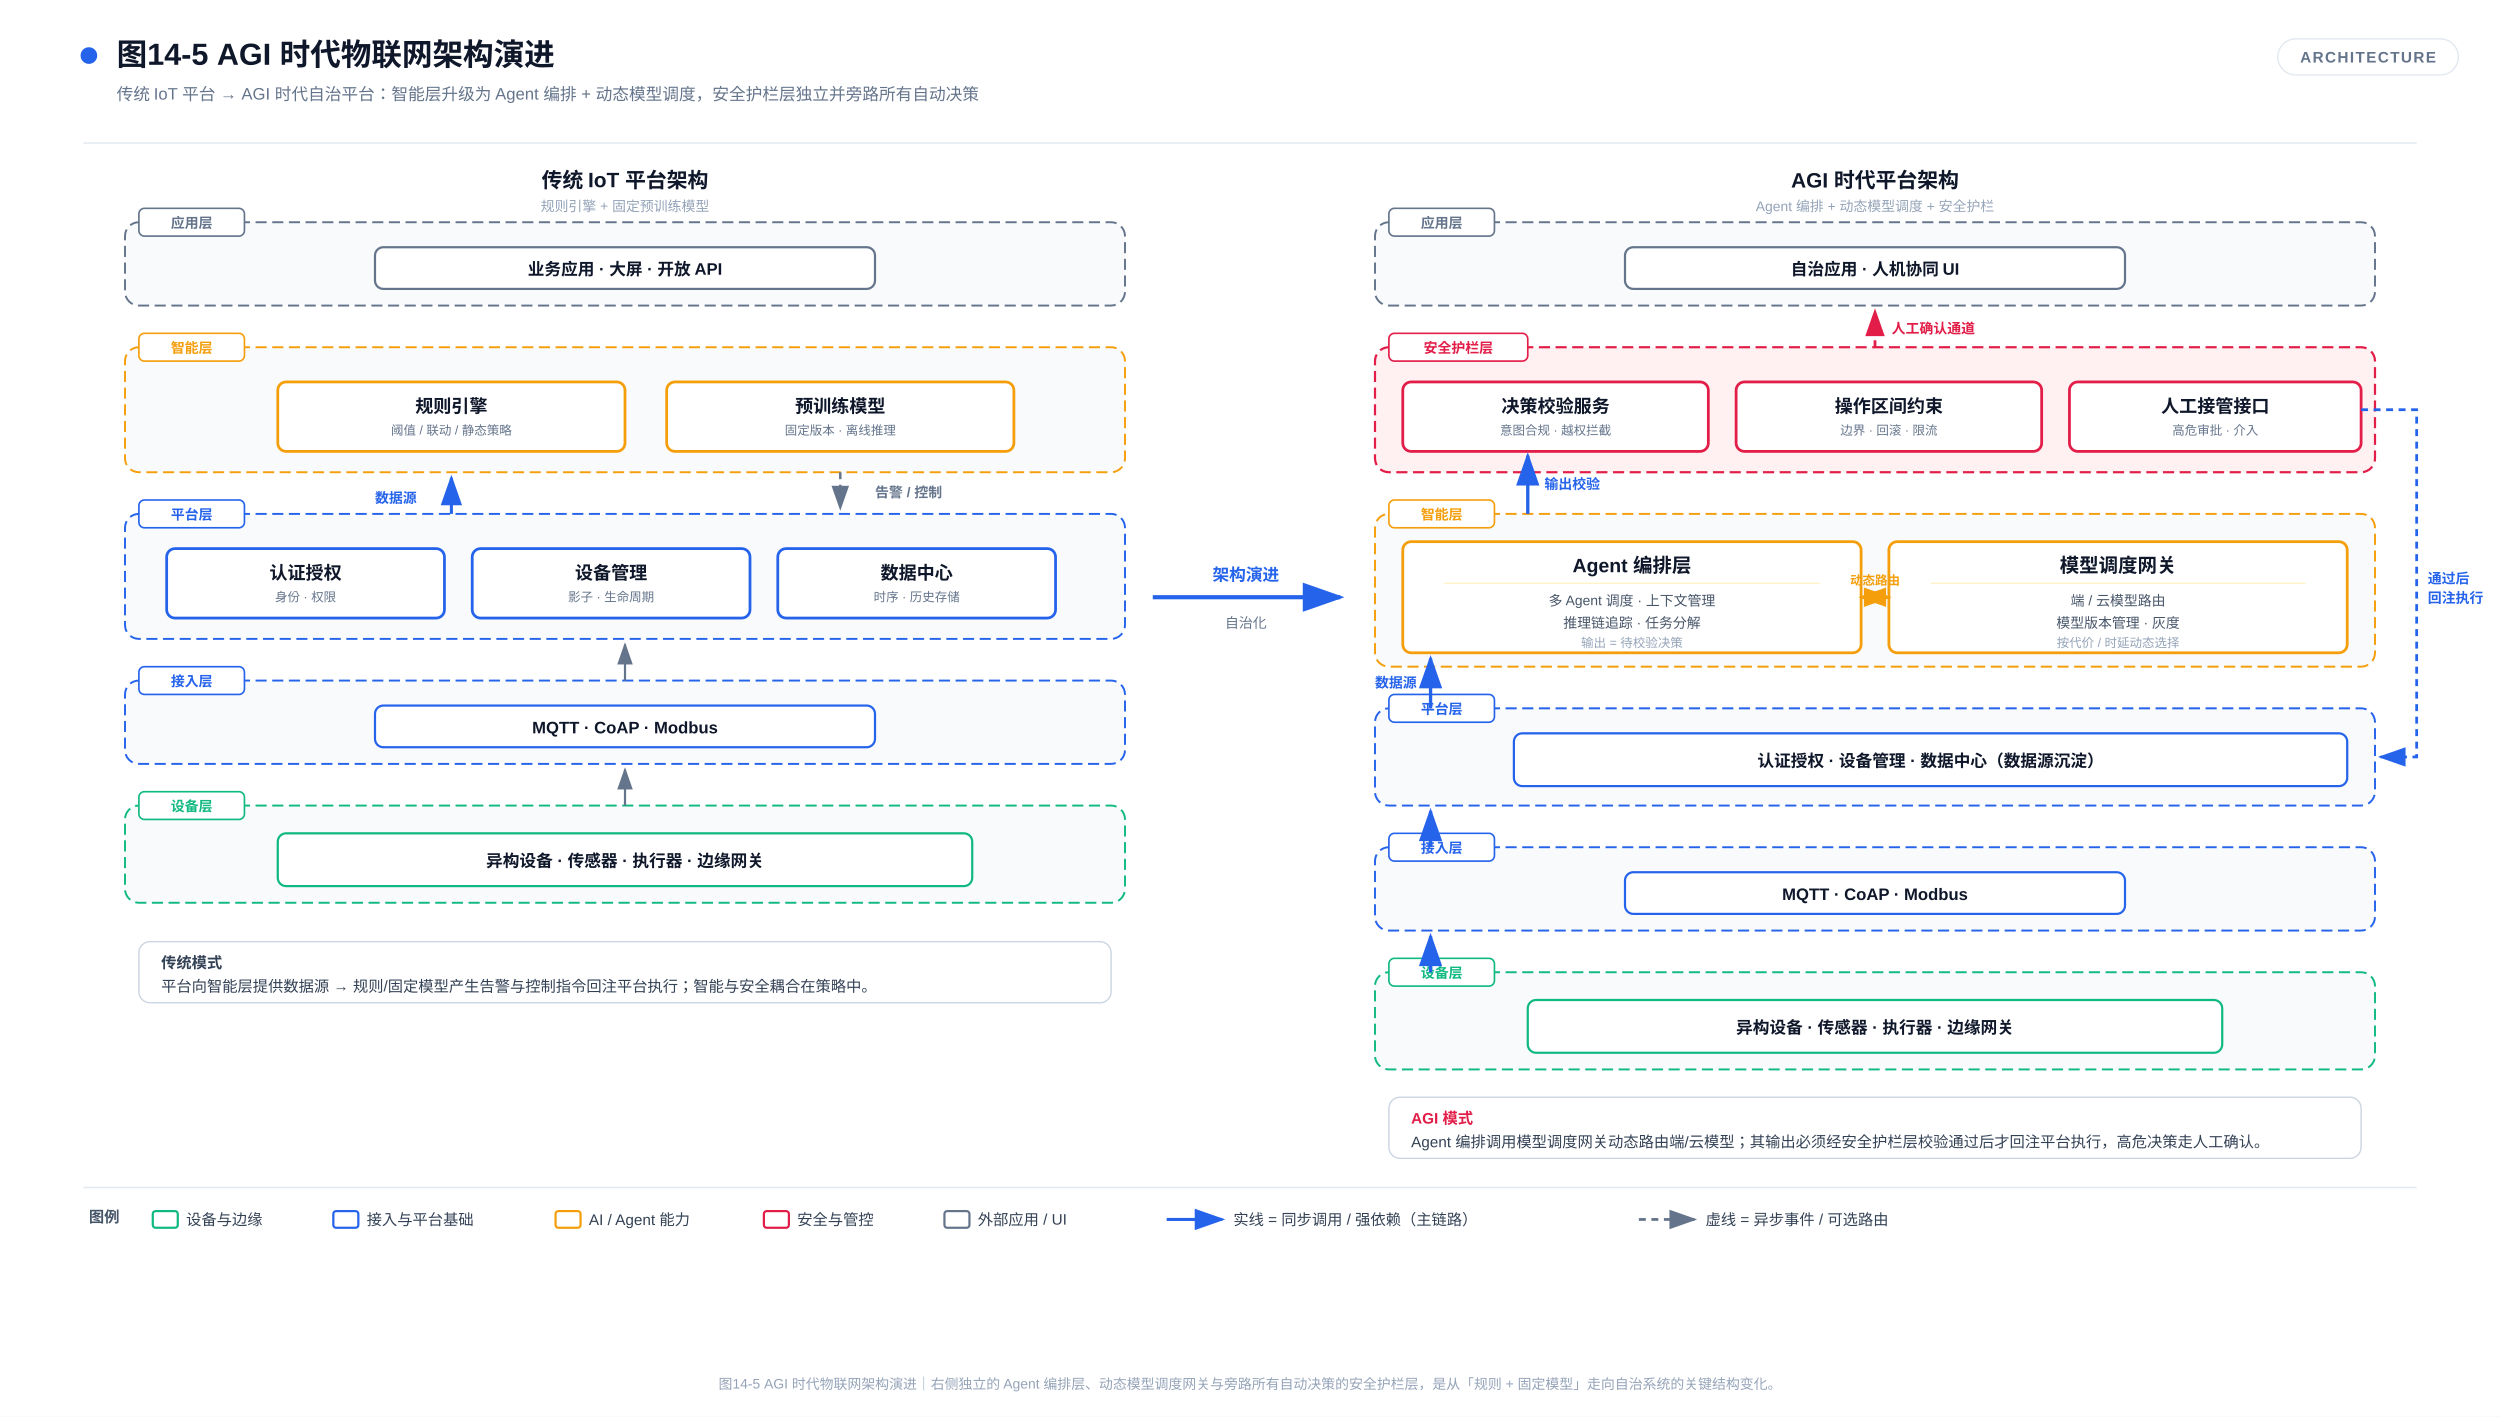
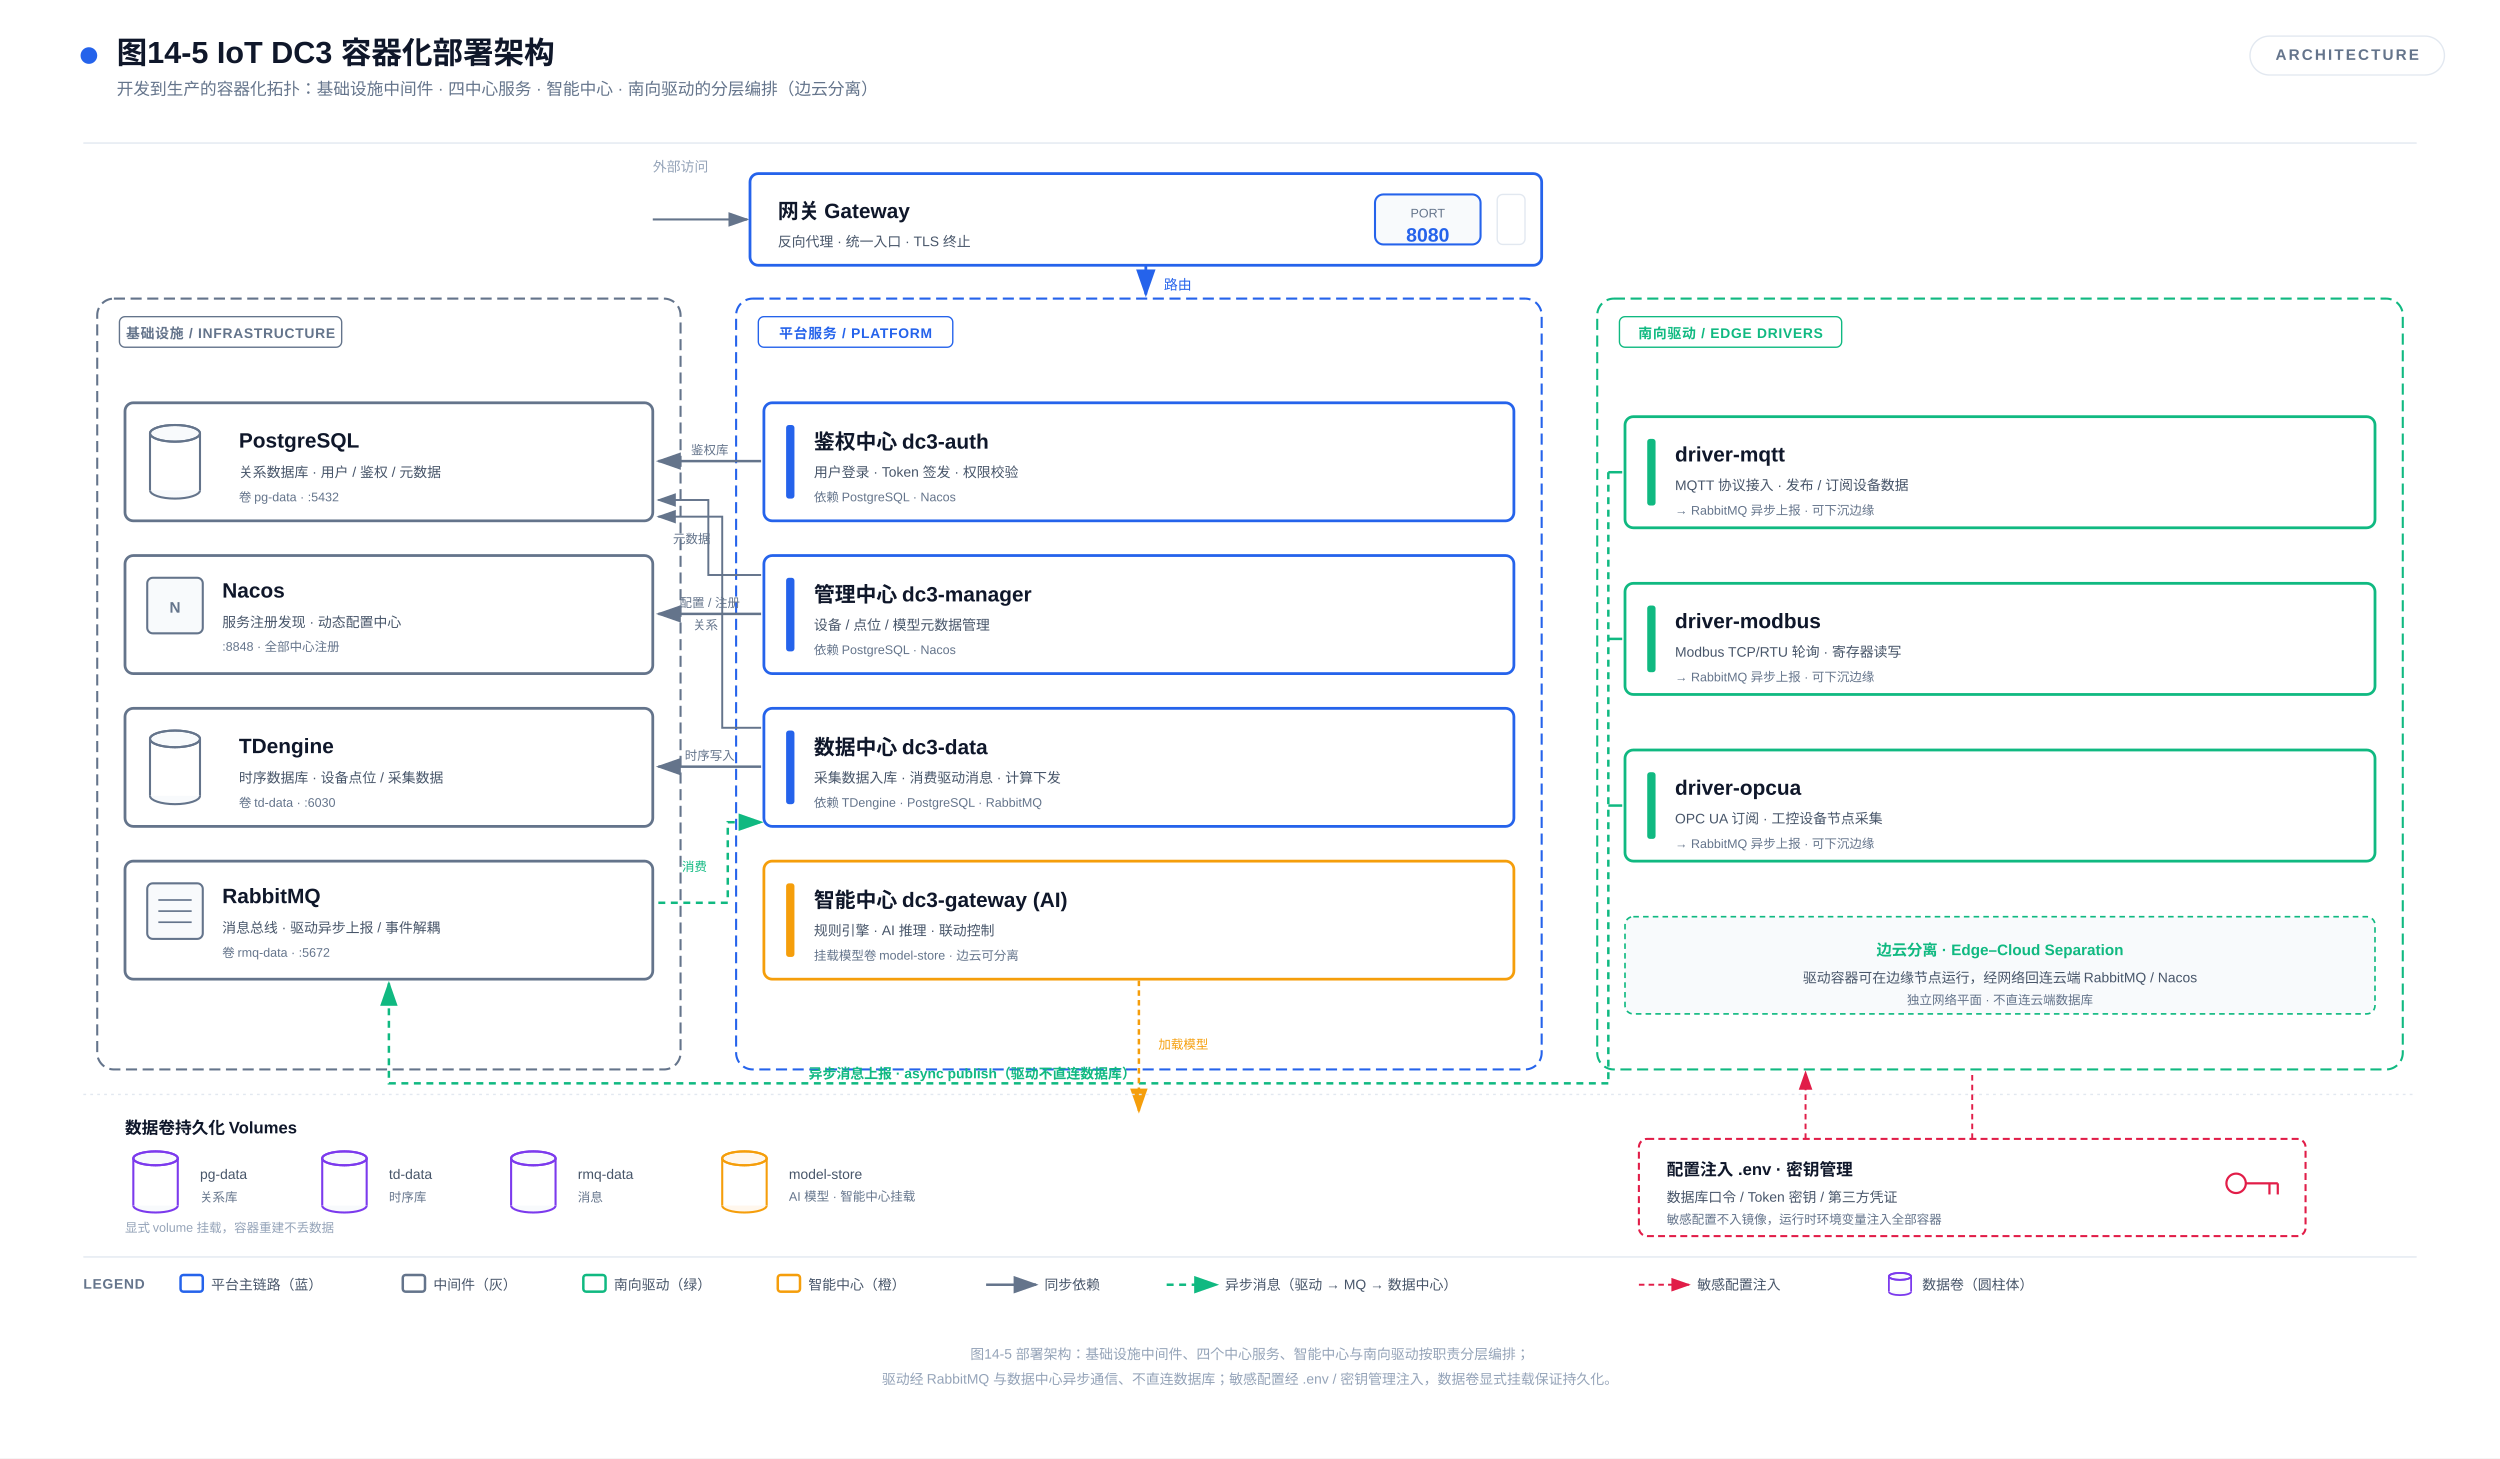
- <svg xmlns="http://www.w3.org/2000/svg" data-style="architecture-diagram-wireframe-white" font-family="'JetBrains Mono','PingFang SC','Microsoft YaHei',Arial,sans-serif" width="1800" height="1020" viewBox="0 0 1800 1020">
-   <rect x="0" y="0" width="1800" height="1020" fill="#FFFFFF" />
+ <svg xmlns="http://www.w3.org/2000/svg" viewBox="0 0 1800 1050" width="1800" height="1050" font-family="'JetBrains Mono','PingFang SC','Microsoft YaHei',Arial,sans-serif" data-style="architecture-diagram-wireframe-white">
  <defs>
    <marker id="ah-blue" markerWidth="10" markerHeight="7" refX="9" refY="3.5" orient="auto">
      <polygon points="0 0,10 3.5,0 7" fill="#2563EB" />
    </marker>
    <marker id="ah-gray" markerWidth="10" markerHeight="7" refX="9" refY="3.5" orient="auto">
      <polygon points="0 0,10 3.5,0 7" fill="#64748B" />
    </marker>
    <marker id="ah-green" markerWidth="10" markerHeight="7" refX="9" refY="3.5" orient="auto">
      <polygon points="0 0,10 3.5,0 7" fill="#10B981" />
    </marker>
    <marker id="ah-orange" markerWidth="10" markerHeight="7" refX="9" refY="3.5" orient="auto">
      <polygon points="0 0,10 3.5,0 7" fill="#F59E0B" />
    </marker>
+     <marker id="ah-purple" markerWidth="10" markerHeight="7" refX="9" refY="3.5" orient="auto">
+       <polygon points="0 0,10 3.5,0 7" fill="#7C3AED" />
+     </marker>
    <marker id="ah-red" markerWidth="10" markerHeight="7" refX="9" refY="3.5" orient="auto">
      <polygon points="0 0,10 3.5,0 7" fill="#E11D48" />
    </marker>
-     <marker id="ah-orange-start" markerWidth="10" markerHeight="7" refX="1" refY="3.5" orient="auto">
-       <polygon points="10 0,0 3.5,10 7" fill="#F59E0B" />
-     </marker>
  </defs>
+   <rect x="0" y="0" width="1800" height="1050" fill="#FFFFFF" />
  <circle cx="64" cy="40" r="6" fill="#2563EB" />
-   <text x="84" y="47" font-size="22" font-weight="700" fill="#0F172A">图14-5 AGI 时代物联网架构演进</text>
-   <text x="84" y="72" font-size="12" fill="#64748B">传统 IoT 平台 → AGI 时代自治平台：智能层升级为 Agent 编排 + 动态模型调度，安全护栏层独立并旁路所有自动决策</text>
-   <rect x="1640" y="28" width="130" height="26" rx="13" fill="#FFFFFF" stroke="#E2E8F0" />
-   <text x="1705" y="45" font-size="11" font-weight="600" fill="#64748B" text-anchor="middle" letter-spacing="1">ARCHITECTURE</text>
-   <line x1="60" y1="103" x2="1740" y2="103" stroke="#E2E8F0" />
-   <text x="450" y="135" font-size="15" font-weight="700" fill="#0F172A" text-anchor="middle">传统 IoT 平台架构</text>
-   <text x="450" y="152" font-size="10" fill="#94A3B8" text-anchor="middle">规则引擎 + 固定预训练模型</text>
-   <text x="1350" y="135" font-size="15" font-weight="700" fill="#0F172A" text-anchor="middle">AGI 时代平台架构</text>
-   <text x="1350" y="152" font-size="10" fill="#94A3B8" text-anchor="middle">Agent 编排 + 动态模型调度 + 安全护栏</text>
-   <line x1="830" y1="430" x2="965" y2="430" stroke="#2563EB" stroke-width="3" marker-end="url(#ah-blue)" />
-   <text x="897" y="418" font-size="12" font-weight="700" fill="#2563EB" text-anchor="middle">架构演进</text>
-   <text x="897" y="452" font-size="10" fill="#64748B" text-anchor="middle">自治化</text>
-   <rect x="90" y="160" width="720" height="60" rx="10" fill="#F8FAFC" stroke="#64748B" stroke-width="1.4" stroke-dasharray="8 4" />
-   <rect x="100" y="150" width="76" height="20" rx="4" fill="#FFFFFF" stroke="#64748B" stroke-width="1.2" />
-   <text x="138" y="164" font-size="10" font-weight="700" fill="#64748B" text-anchor="middle">应用层</text>
-   <rect x="270" y="178" width="360" height="30" rx="6" fill="#FFFFFF" stroke="#64748B" stroke-width="1.6" />
-   <text x="450" y="198" font-size="12" font-weight="600" fill="#0F172A" text-anchor="middle">业务应用 · 大屏 · 开放 API</text>
-   <rect x="90" y="250" width="720" height="90" rx="10" fill="#F8FAFC" stroke="#F59E0B" stroke-width="1.4" stroke-dasharray="8 4" />
-   <rect x="100" y="240" width="76" height="20" rx="4" fill="#FFFFFF" stroke="#F59E0B" stroke-width="1.2" />
-   <text x="138" y="254" font-size="10" font-weight="700" fill="#F59E0B" text-anchor="middle">智能层</text>
-   <rect x="200" y="275" width="250" height="50" rx="6" fill="#FFFFFF" stroke="#F59E0B" stroke-width="2" />
-   <text x="325" y="297" font-size="13" font-weight="700" fill="#0F172A" text-anchor="middle">规则引擎</text>
-   <text x="325" y="313" font-size="9" fill="#64748B" text-anchor="middle">阈值 / 联动 / 静态策略</text>
-   <rect x="480" y="275" width="250" height="50" rx="6" fill="#FFFFFF" stroke="#F59E0B" stroke-width="2" />
-   <text x="605" y="297" font-size="13" font-weight="700" fill="#0F172A" text-anchor="middle">预训练模型</text>
-   <text x="605" y="313" font-size="9" fill="#64748B" text-anchor="middle">固定版本 · 离线推理</text>
-   <rect x="90" y="370" width="720" height="90" rx="10" fill="#F8FAFC" stroke="#2563EB" stroke-width="1.4" stroke-dasharray="8 4" />
-   <rect x="100" y="360" width="76" height="20" rx="4" fill="#FFFFFF" stroke="#2563EB" stroke-width="1.2" />
-   <text x="138" y="374" font-size="10" font-weight="700" fill="#2563EB" text-anchor="middle">平台层</text>
-   <rect x="120" y="395" width="200" height="50" rx="6" fill="#FFFFFF" stroke="#2563EB" stroke-width="2" />
-   <text x="220" y="417" font-size="13" font-weight="700" fill="#0F172A" text-anchor="middle">认证授权</text>
-   <text x="220" y="433" font-size="9" fill="#64748B" text-anchor="middle">身份 · 权限</text>
-   <rect x="340" y="395" width="200" height="50" rx="6" fill="#FFFFFF" stroke="#2563EB" stroke-width="2" />
-   <text x="440" y="417" font-size="13" font-weight="700" fill="#0F172A" text-anchor="middle">设备管理</text>
-   <text x="440" y="433" font-size="9" fill="#64748B" text-anchor="middle">影子 · 生命周期</text>
-   <rect x="560" y="395" width="200" height="50" rx="6" fill="#FFFFFF" stroke="#2563EB" stroke-width="2" />
-   <text x="660" y="417" font-size="13" font-weight="700" fill="#0F172A" text-anchor="middle">数据中心</text>
-   <text x="660" y="433" font-size="9" fill="#64748B" text-anchor="middle">时序 · 历史存储</text>
-   <rect x="90" y="490" width="720" height="60" rx="10" fill="#F8FAFC" stroke="#2563EB" stroke-width="1.4" stroke-dasharray="8 4" />
-   <rect x="100" y="480" width="76" height="20" rx="4" fill="#FFFFFF" stroke="#2563EB" stroke-width="1.2" />
-   <text x="138" y="494" font-size="10" font-weight="700" fill="#2563EB" text-anchor="middle">接入层</text>
-   <rect x="270" y="508" width="360" height="30" rx="6" fill="#FFFFFF" stroke="#2563EB" stroke-width="1.6" />
-   <text x="450" y="528" font-size="12" font-weight="600" fill="#0F172A" text-anchor="middle">MQTT · CoAP · Modbus</text>
-   <rect x="90" y="580" width="720" height="70" rx="10" fill="#F8FAFC" stroke="#10B981" stroke-width="1.4" stroke-dasharray="8 4" />
-   <rect x="100" y="570" width="76" height="20" rx="4" fill="#FFFFFF" stroke="#10B981" stroke-width="1.2" />
-   <text x="138" y="584" font-size="10" font-weight="700" fill="#10B981" text-anchor="middle">设备层</text>
-   <rect x="200" y="600" width="500" height="38" rx="6" fill="#FFFFFF" stroke="#10B981" stroke-width="1.6" />
-   <text x="450" y="624" font-size="12" font-weight="600" fill="#0F172A" text-anchor="middle">异构设备 · 传感器 · 执行器 · 边缘网关</text>
-   <line x1="450" y1="580" x2="450" y2="554" stroke="#64748B" stroke-width="1.6" marker-end="url(#ah-gray)" />
-   <line x1="450" y1="490" x2="450" y2="464" stroke="#64748B" stroke-width="1.6" marker-end="url(#ah-gray)" />
-   <line x1="325" y1="370" x2="325" y2="344" stroke="#2563EB" stroke-width="2.2" marker-end="url(#ah-blue)" />
-   <text x="300" y="362" font-size="10" fill="#2563EB" text-anchor="end" font-weight="600">数据源</text>
-   <line x1="605" y1="340" x2="605" y2="366" stroke="#64748B" stroke-width="1.8" stroke-dasharray="5 4" marker-end="url(#ah-gray)" />
-   <text x="630" y="358" font-size="10" fill="#64748B" font-weight="600">告警 / 控制</text>
-   <rect x="100" y="678" width="700" height="44" rx="8" fill="#FFFFFF" stroke="#CBD5E1" />
-   <text x="116" y="697" font-size="11" font-weight="700" fill="#334155">传统模式</text>
-   <text x="116" y="714" font-size="11" fill="#334155">平台向智能层提供数据源 → 规则/固定模型产生告警与控制指令回注平台执行；智能与安全耦合在策略中。</text>
-   <rect x="990" y="160" width="720" height="60" rx="10" fill="#F8FAFC" stroke="#64748B" stroke-width="1.4" stroke-dasharray="8 4" />
-   <rect x="1000" y="150" width="76" height="20" rx="4" fill="#FFFFFF" stroke="#64748B" stroke-width="1.2" />
-   <text x="1038" y="164" font-size="10" font-weight="700" fill="#64748B" text-anchor="middle">应用层</text>
-   <rect x="1170" y="178" width="360" height="30" rx="6" fill="#FFFFFF" stroke="#64748B" stroke-width="1.6" />
-   <text x="1350" y="198" font-size="12" font-weight="600" fill="#0F172A" text-anchor="middle">自治应用 · 人机协同 UI</text>
-   <rect x="990" y="250" width="720" height="90" rx="10" fill="#FFF1F2" stroke="#E11D48" stroke-width="1.6" stroke-dasharray="8 4" />
-   <rect x="1000" y="240" width="100" height="20" rx="4" fill="#FFFFFF" stroke="#E11D48" stroke-width="1.2" />
-   <text x="1050" y="254" font-size="10" font-weight="700" fill="#E11D48" text-anchor="middle">安全护栏层</text>
-   <rect x="1010" y="275" width="220" height="50" rx="6" fill="#FFFFFF" stroke="#E11D48" stroke-width="2" />
-   <text x="1120" y="297" font-size="13" font-weight="700" fill="#0F172A" text-anchor="middle">决策校验服务</text>
-   <text x="1120" y="313" font-size="9" fill="#64748B" text-anchor="middle">意图合规 · 越权拦截</text>
-   <rect x="1250" y="275" width="220" height="50" rx="6" fill="#FFFFFF" stroke="#E11D48" stroke-width="2" />
-   <text x="1360" y="297" font-size="13" font-weight="700" fill="#0F172A" text-anchor="middle">操作区间约束</text>
-   <text x="1360" y="313" font-size="9" fill="#64748B" text-anchor="middle">边界 · 回滚 · 限流</text>
-   <rect x="1490" y="275" width="210" height="50" rx="6" fill="#FFFFFF" stroke="#E11D48" stroke-width="2" />
-   <text x="1595" y="297" font-size="13" font-weight="700" fill="#0F172A" text-anchor="middle">人工接管接口</text>
-   <text x="1595" y="313" font-size="9" fill="#64748B" text-anchor="middle">高危审批 · 介入</text>
-   <rect x="990" y="370" width="720" height="110" rx="10" fill="#F8FAFC" stroke="#F59E0B" stroke-width="1.4" stroke-dasharray="8 4" />
-   <rect x="1000" y="360" width="76" height="20" rx="4" fill="#FFFFFF" stroke="#F59E0B" stroke-width="1.2" />
-   <text x="1038" y="374" font-size="10" font-weight="700" fill="#F59E0B" text-anchor="middle">智能层</text>
-   <rect x="1010" y="390" width="330" height="80" rx="6" fill="#FFFFFF" stroke="#F59E0B" stroke-width="2" />
-   <text x="1175" y="412" font-size="14" font-weight="700" fill="#0F172A" text-anchor="middle">Agent 编排层</text>
-   <line x1="1040" y1="420" x2="1310" y2="420" stroke="#FEF3C7" />
-   <text x="1175" y="436" font-size="10" fill="#475569" text-anchor="middle">多 Agent 调度 · 上下文管理</text>
-   <text x="1175" y="452" font-size="10" fill="#475569" text-anchor="middle">推理链追踪 · 任务分解</text>
-   <text x="1175" y="466" font-size="9" fill="#94A3B8" text-anchor="middle">输出 = 待校验决策</text>
-   <rect x="1360" y="390" width="330" height="80" rx="6" fill="#FFFFFF" stroke="#F59E0B" stroke-width="2" />
-   <text x="1525" y="412" font-size="14" font-weight="700" fill="#0F172A" text-anchor="middle">模型调度网关</text>
-   <line x1="1390" y1="420" x2="1660" y2="420" stroke="#FEF3C7" />
-   <text x="1525" y="436" font-size="10" fill="#475569" text-anchor="middle">端 / 云模型路由</text>
-   <text x="1525" y="452" font-size="10" fill="#475569" text-anchor="middle">模型版本管理 · 灰度</text>
-   <text x="1525" y="466" font-size="9" fill="#94A3B8" text-anchor="middle">按代价 / 时延动态选择</text>
-   <line x1="1340" y1="430" x2="1360" y2="430" stroke="#F59E0B" stroke-width="2" stroke-dasharray="5 4" marker-end="url(#ah-orange)" marker-start="url(#ah-orange-start)" />
-   <text x="1350" y="421" font-size="9" font-weight="700" fill="#F59E0B" text-anchor="middle">动态路由</text>
-   <rect x="990" y="510" width="720" height="70" rx="10" fill="#F8FAFC" stroke="#2563EB" stroke-width="1.4" stroke-dasharray="8 4" />
-   <rect x="1000" y="500" width="76" height="20" rx="4" fill="#FFFFFF" stroke="#2563EB" stroke-width="1.2" />
-   <text x="1038" y="514" font-size="10" font-weight="700" fill="#2563EB" text-anchor="middle">平台层</text>
-   <rect x="1090" y="528" width="600" height="38" rx="6" fill="#FFFFFF" stroke="#2563EB" stroke-width="1.6" />
-   <text x="1390" y="552" font-size="12" font-weight="600" fill="#0F172A" text-anchor="middle">认证授权 · 设备管理 · 数据中心（数据源沉淀）</text>
-   <rect x="990" y="610" width="720" height="60" rx="10" fill="#F8FAFC" stroke="#2563EB" stroke-width="1.4" stroke-dasharray="8 4" />
-   <rect x="1000" y="600" width="76" height="20" rx="4" fill="#FFFFFF" stroke="#2563EB" stroke-width="1.2" />
-   <text x="1038" y="614" font-size="10" font-weight="700" fill="#2563EB" text-anchor="middle">接入层</text>
-   <rect x="1170" y="628" width="360" height="30" rx="6" fill="#FFFFFF" stroke="#2563EB" stroke-width="1.6" />
-   <text x="1350" y="648" font-size="12" font-weight="600" fill="#0F172A" text-anchor="middle">MQTT · CoAP · Modbus</text>
-   <rect x="990" y="700" width="720" height="70" rx="10" fill="#F8FAFC" stroke="#10B981" stroke-width="1.4" stroke-dasharray="8 4" />
-   <rect x="1000" y="690" width="76" height="20" rx="4" fill="#FFFFFF" stroke="#10B981" stroke-width="1.2" />
-   <text x="1038" y="704" font-size="10" font-weight="700" fill="#10B981" text-anchor="middle">设备层</text>
-   <rect x="1100" y="720" width="500" height="38" rx="6" fill="#FFFFFF" stroke="#10B981" stroke-width="1.6" />
-   <text x="1350" y="744" font-size="12" font-weight="600" fill="#0F172A" text-anchor="middle">异构设备 · 传感器 · 执行器 · 边缘网关</text>
-   <line x1="1030" y1="700" x2="1030" y2="674" stroke="#2563EB" stroke-width="2.4" marker-end="url(#ah-blue)" />
-   <line x1="1030" y1="610" x2="1030" y2="584" stroke="#2563EB" stroke-width="2.4" marker-end="url(#ah-blue)" />
-   <line x1="1030" y1="510" x2="1030" y2="474" stroke="#2563EB" stroke-width="2.4" marker-end="url(#ah-blue)" />
-   <text x="1020" y="495" font-size="10" fill="#2563EB" font-weight="700" text-anchor="end">数据源</text>
-   <line x1="1100" y1="370" x2="1100" y2="328" stroke="#2563EB" stroke-width="2.4" marker-end="url(#ah-blue)" />
-   <text x="1112" y="352" font-size="10" fill="#2563EB" font-weight="700">输出校验</text>
-   <path d="M 1700 295 L 1740 295 L 1740 545 L 1714 545" fill="none" stroke="#2563EB" stroke-width="2" stroke-dasharray="5 4" marker-end="url(#ah-blue)" />
-   <text x="1748" y="420" font-size="10" fill="#2563EB" font-weight="700">通过后</text>
-   <text x="1748" y="434" font-size="10" fill="#2563EB" font-weight="700">回注执行</text>
-   <line x1="1350" y1="250" x2="1350" y2="224" stroke="#E11D48" stroke-width="2" stroke-dasharray="5 4" marker-end="url(#ah-red)" />
-   <text x="1362" y="240" font-size="10" fill="#E11D48" font-weight="700">人工确认通道</text>
-   <rect x="1000" y="790" width="700" height="44" rx="8" fill="#FFFFFF" stroke="#CBD5E1" />
-   <text x="1016" y="809" font-size="11" font-weight="700" fill="#E11D48">AGI 模式</text>
-   <text x="1016" y="826" font-size="11" fill="#334155">Agent 编排调用模型调度网关动态路由端/云模型；其输出必须经安全护栏层校验通过后才回注平台执行，高危决策走人工确认。</text>
-   <line x1="60" y1="855" x2="1740" y2="855" stroke="#E2E8F0" />
-   <text x="64" y="880" font-size="11" font-weight="700" fill="#475569">图例</text>
-   <rect x="110" y="872" width="18" height="12" rx="2" fill="#FFFFFF" stroke="#10B981" stroke-width="1.6" />
-   <text x="134" y="882" font-size="11" fill="#334155">设备与边缘</text>
-   <rect x="240" y="872" width="18" height="12" rx="2" fill="#FFFFFF" stroke="#2563EB" stroke-width="1.6" />
-   <text x="264" y="882" font-size="11" fill="#334155">接入与平台基础</text>
-   <rect x="400" y="872" width="18" height="12" rx="2" fill="#FFFFFF" stroke="#F59E0B" stroke-width="1.6" />
-   <text x="424" y="882" font-size="11" fill="#334155">AI / Agent 能力</text>
-   <rect x="550" y="872" width="18" height="12" rx="2" fill="#FFFFFF" stroke="#E11D48" stroke-width="1.6" />
-   <text x="574" y="882" font-size="11" fill="#334155">安全与管控</text>
-   <rect x="680" y="872" width="18" height="12" rx="2" fill="#FFFFFF" stroke="#64748B" stroke-width="1.6" />
-   <text x="704" y="882" font-size="11" fill="#334155">外部应用 / UI</text>
-   <line x1="840" y1="878" x2="880" y2="878" stroke="#2563EB" stroke-width="2.2" marker-end="url(#ah-blue)" />
-   <text x="888" y="882" font-size="11" fill="#334155">实线 = 同步调用 / 强依赖（主链路）</text>
-   <line x1="1180" y1="878" x2="1220" y2="878" stroke="#64748B" stroke-width="2" stroke-dasharray="5 4" marker-end="url(#ah-gray)" />
-   <text x="1228" y="882" font-size="11" fill="#334155">虚线 = 异步事件 / 可选路由</text>
-   <text x="900" y="1000" font-size="10" fill="#94A3B8" text-anchor="middle">图14-5 AGI 时代物联网架构演进｜右侧独立的 Agent 编排层、动态模型调度网关与旁路所有自动决策的安全护栏层，是从「规则 + 固定模型」走向自治系统的关键结构变化。</text>
+   <text x="84" y="38" font-size="22" font-weight="700" fill="#0F172A" dominant-baseline="middle">图14-5  IoT DC3 容器化部署架构</text>
+   <text x="84" y="64" font-size="12" fill="#64748B" dominant-baseline="middle">开发到生产的容器化拓扑：基础设施中间件 · 四中心服务 · 智能中心 · 南向驱动的分层编排（边云分离）</text>
+   <rect x="1620" y="26" width="140" height="28" rx="14" fill="#FFFFFF" stroke="#E2E8F0" stroke-width="1" />
+   <text x="1690" y="40" font-size="11" font-weight="600" fill="#64748B" text-anchor="middle" dominant-baseline="middle" letter-spacing="1.5">ARCHITECTURE</text>
+   <line x1="60" y1="103" x2="1740" y2="103" stroke="#E2E8F0" stroke-width="1" />
+   <text x="470" y="120" font-size="10" fill="#94A3B8" dominant-baseline="middle">外部访问</text>
+   <line x1="470" y1="158" x2="538" y2="158" stroke="#64748B" stroke-width="1.5" marker-end="url(#ah-gray)" />
+   <rect x="540" y="125" width="570" height="66" rx="6" fill="#FFFFFF" stroke="#2563EB" stroke-width="2" />
+   <text x="560" y="152" font-size="15" font-weight="700" fill="#0F172A" dominant-baseline="middle">网关 Gateway</text>
+   <text x="560" y="174" font-size="10" fill="#475569" dominant-baseline="middle">反向代理 · 统一入口 · TLS 终止</text>
+   <rect x="990" y="140" width="76" height="36" rx="6" fill="#F8FAFC" stroke="#2563EB" stroke-width="1.5" />
+   <text x="1028" y="154" font-size="9" fill="#64748B" text-anchor="middle" dominant-baseline="middle">PORT</text>
+   <text x="1028" y="170" font-size="14" font-weight="700" fill="#2563EB" text-anchor="middle" dominant-baseline="middle">8080</text>
+   <rect x="1078" y="140" width="20" height="36" rx="4" fill="#FFFFFF" stroke="#E2E8F0" stroke-width="1" />
+   <line x1="825" y1="191" x2="825" y2="212" stroke="#2563EB" stroke-width="2" marker-end="url(#ah-blue)" />
+   <text x="838" y="205" font-size="10" fill="#2563EB" dominant-baseline="middle">路由</text>
+   <rect x="70" y="215" width="420" height="555" rx="12" fill="none" stroke="#64748B" stroke-width="1.5" stroke-dasharray="8 4" />
+   <rect x="530" y="215" width="580" height="555" rx="12" fill="none" stroke="#2563EB" stroke-width="1.5" stroke-dasharray="8 4" />
+   <rect x="1150" y="215" width="580" height="555" rx="12" fill="none" stroke="#10B981" stroke-width="1.5" stroke-dasharray="8 4" />
+   <rect x="86" y="228" width="160" height="22" rx="4" fill="#FFFFFF" stroke="#64748B" stroke-width="1" />
+   <text x="166" y="240" font-size="10" font-weight="700" fill="#64748B" text-anchor="middle" dominant-baseline="middle" letter-spacing="0.5">基础设施 / INFRASTRUCTURE</text>
+   <rect x="546" y="228" width="140" height="22" rx="4" fill="#FFFFFF" stroke="#2563EB" stroke-width="1" />
+   <text x="616" y="240" font-size="10" font-weight="700" fill="#2563EB" text-anchor="middle" dominant-baseline="middle" letter-spacing="0.5">平台服务 / PLATFORM</text>
+   <rect x="1166" y="228" width="160" height="22" rx="4" fill="#FFFFFF" stroke="#10B981" stroke-width="1" />
+   <text x="1246" y="240" font-size="10" font-weight="700" fill="#10B981" text-anchor="middle" dominant-baseline="middle" letter-spacing="0.5">南向驱动 / EDGE DRIVERS</text>
+   <rect x="90" y="290" width="380" height="85" rx="6" fill="#FFFFFF" stroke="#64748B" stroke-width="2" />
+   <g transform="translate(108,305)">
+     <ellipse cx="18" cy="7" rx="18" ry="6" fill="#F8FAFC" stroke="#64748B" stroke-width="1.5" />
+     <path d="M0,7 L0,48" stroke="#64748B" stroke-width="1.5" fill="none" />
+     <path d="M36,7 L36,48" stroke="#64748B" stroke-width="1.5" fill="none" />
+     <path d="M0,48 A18,6 0 0 0 36,48" stroke="#64748B" stroke-width="1.5" fill="#F8FAFC" />
+     <ellipse cx="18" cy="7" rx="18" ry="6" fill="none" stroke="#64748B" stroke-width="1.5" />
+   </g>
+   <text x="172" y="318" font-size="15" font-weight="700" fill="#0F172A" dominant-baseline="middle">PostgreSQL</text>
+   <text x="172" y="340" font-size="10" fill="#475569" dominant-baseline="middle">关系数据库 · 用户 / 鉴权 / 元数据</text>
+   <text x="172" y="358" font-size="9" fill="#64748B" dominant-baseline="middle">卷 pg-data · :5432</text>
+   <rect x="90" y="400" width="380" height="85" rx="6" fill="#FFFFFF" stroke="#64748B" stroke-width="2" />
+   <rect x="106" y="416" width="40" height="40" rx="4" fill="#F8FAFC" stroke="#64748B" stroke-width="1.5" />
+   <text x="126" y="438" font-size="11" font-weight="700" fill="#64748B" text-anchor="middle" dominant-baseline="middle">N</text>
+   <text x="160" y="426" font-size="15" font-weight="700" fill="#0F172A" dominant-baseline="middle">Nacos</text>
+   <text x="160" y="448" font-size="10" fill="#475569" dominant-baseline="middle">服务注册发现 · 动态配置中心</text>
+   <text x="160" y="466" font-size="9" fill="#64748B" dominant-baseline="middle">:8848 · 全部中心注册</text>
+   <rect x="90" y="510" width="380" height="85" rx="6" fill="#FFFFFF" stroke="#64748B" stroke-width="2" />
+   <g transform="translate(108,525)">
+     <ellipse cx="18" cy="7" rx="18" ry="6" fill="#F8FAFC" stroke="#64748B" stroke-width="1.5" />
+     <path d="M0,7 L0,48" stroke="#64748B" stroke-width="1.5" fill="none" />
+     <path d="M36,7 L36,48" stroke="#64748B" stroke-width="1.5" fill="none" />
+     <path d="M0,48 A18,6 0 0 0 36,48" stroke="#64748B" stroke-width="1.5" fill="#F8FAFC" />
+     <ellipse cx="18" cy="7" rx="18" ry="6" fill="none" stroke="#64748B" stroke-width="1.5" />
+   </g>
+   <text x="172" y="538" font-size="15" font-weight="700" fill="#0F172A" dominant-baseline="middle">TDengine</text>
+   <text x="172" y="560" font-size="10" fill="#475569" dominant-baseline="middle">时序数据库 · 设备点位 / 采集数据</text>
+   <text x="172" y="578" font-size="9" fill="#64748B" dominant-baseline="middle">卷 td-data · :6030</text>
+   <rect x="90" y="620" width="380" height="85" rx="6" fill="#FFFFFF" stroke="#64748B" stroke-width="2" />
+   <rect x="106" y="636" width="40" height="40" rx="4" fill="#F8FAFC" stroke="#64748B" stroke-width="1.5" />
+   <line x1="114" y1="648" x2="138" y2="648" stroke="#64748B" stroke-width="1.2" />
+   <line x1="114" y1="656" x2="138" y2="656" stroke="#64748B" stroke-width="1.2" />
+   <line x1="114" y1="664" x2="138" y2="664" stroke="#64748B" stroke-width="1.2" />
+   <text x="160" y="646" font-size="15" font-weight="700" fill="#0F172A" dominant-baseline="middle">RabbitMQ</text>
+   <text x="160" y="668" font-size="10" fill="#475569" dominant-baseline="middle">消息总线 · 驱动异步上报 / 事件解耦</text>
+   <text x="160" y="686" font-size="9" fill="#64748B" dominant-baseline="middle">卷 rmq-data · :5672</text>
+   <rect x="550" y="290" width="540" height="85" rx="6" fill="#FFFFFF" stroke="#2563EB" stroke-width="2" />
+   <rect x="566" y="306" width="6" height="53" rx="2" fill="#2563EB" />
+   <text x="586" y="318" font-size="15" font-weight="700" fill="#0F172A" dominant-baseline="middle">鉴权中心  dc3-auth</text>
+   <text x="586" y="340" font-size="10" fill="#475569" dominant-baseline="middle">用户登录 · Token 签发 · 权限校验</text>
+   <text x="586" y="358" font-size="9" fill="#64748B" dominant-baseline="middle">依赖 PostgreSQL · Nacos</text>
+   <rect x="550" y="400" width="540" height="85" rx="6" fill="#FFFFFF" stroke="#2563EB" stroke-width="2" />
+   <rect x="566" y="416" width="6" height="53" rx="2" fill="#2563EB" />
+   <text x="586" y="428" font-size="15" font-weight="700" fill="#0F172A" dominant-baseline="middle">管理中心  dc3-manager</text>
+   <text x="586" y="450" font-size="10" fill="#475569" dominant-baseline="middle">设备 / 点位 / 模型元数据管理</text>
+   <text x="586" y="468" font-size="9" fill="#64748B" dominant-baseline="middle">依赖 PostgreSQL · Nacos</text>
+   <rect x="550" y="510" width="540" height="85" rx="6" fill="#FFFFFF" stroke="#2563EB" stroke-width="2" />
+   <rect x="566" y="526" width="6" height="53" rx="2" fill="#2563EB" />
+   <text x="586" y="538" font-size="15" font-weight="700" fill="#0F172A" dominant-baseline="middle">数据中心  dc3-data</text>
+   <text x="586" y="560" font-size="10" fill="#475569" dominant-baseline="middle">采集数据入库 · 消费驱动消息 · 计算下发</text>
+   <text x="586" y="578" font-size="9" fill="#64748B" dominant-baseline="middle">依赖 TDengine · PostgreSQL · RabbitMQ</text>
+   <rect x="550" y="620" width="540" height="85" rx="6" fill="#FFFFFF" stroke="#F59E0B" stroke-width="2" />
+   <rect x="566" y="636" width="6" height="53" rx="2" fill="#F59E0B" />
+   <text x="586" y="648" font-size="15" font-weight="700" fill="#0F172A" dominant-baseline="middle">智能中心  dc3-gateway (AI)</text>
+   <text x="586" y="670" font-size="10" fill="#475569" dominant-baseline="middle">规则引擎 · AI 推理 · 联动控制</text>
+   <text x="586" y="688" font-size="9" fill="#64748B" dominant-baseline="middle">挂载模型卷 model-store · 边云可分离</text>
+   <rect x="1170" y="300" width="540" height="80" rx="6" fill="#FFFFFF" stroke="#10B981" stroke-width="2" />
+   <rect x="1186" y="316" width="6" height="48" rx="2" fill="#10B981" />
+   <text x="1206" y="328" font-size="15" font-weight="700" fill="#0F172A" dominant-baseline="middle">driver-mqtt</text>
+   <text x="1206" y="350" font-size="10" fill="#475569" dominant-baseline="middle">MQTT 协议接入 · 发布 / 订阅设备数据</text>
+   <text x="1206" y="368" font-size="9" fill="#64748B" dominant-baseline="middle">→ RabbitMQ 异步上报 · 可下沉边缘</text>
+   <rect x="1170" y="420" width="540" height="80" rx="6" fill="#FFFFFF" stroke="#10B981" stroke-width="2" />
+   <rect x="1186" y="436" width="6" height="48" rx="2" fill="#10B981" />
+   <text x="1206" y="448" font-size="15" font-weight="700" fill="#0F172A" dominant-baseline="middle">driver-modbus</text>
+   <text x="1206" y="470" font-size="10" fill="#475569" dominant-baseline="middle">Modbus TCP/RTU 轮询 · 寄存器读写</text>
+   <text x="1206" y="488" font-size="9" fill="#64748B" dominant-baseline="middle">→ RabbitMQ 异步上报 · 可下沉边缘</text>
+   <rect x="1170" y="540" width="540" height="80" rx="6" fill="#FFFFFF" stroke="#10B981" stroke-width="2" />
+   <rect x="1186" y="556" width="6" height="48" rx="2" fill="#10B981" />
+   <text x="1206" y="568" font-size="15" font-weight="700" fill="#0F172A" dominant-baseline="middle">driver-opcua</text>
+   <text x="1206" y="590" font-size="10" fill="#475569" dominant-baseline="middle">OPC UA 订阅 · 工控设备节点采集</text>
+   <text x="1206" y="608" font-size="9" fill="#64748B" dominant-baseline="middle">→ RabbitMQ 异步上报 · 可下沉边缘</text>
+   <rect x="1170" y="660" width="540" height="70" rx="6" fill="#F8FAFC" stroke="#10B981" stroke-width="1.2" stroke-dasharray="4 3" />
+   <text x="1440" y="684" font-size="11" font-weight="700" fill="#10B981" text-anchor="middle" dominant-baseline="middle">边云分离 · Edge–Cloud Separation</text>
+   <text x="1440" y="704" font-size="10" fill="#475569" text-anchor="middle" dominant-baseline="middle">驱动容器可在边缘节点运行，经网络回连云端 RabbitMQ / Nacos</text>
+   <text x="1440" y="720" font-size="9" fill="#64748B" text-anchor="middle" dominant-baseline="middle">独立网络平面 · 不直连云端数据库</text>
+   <line x1="548" y1="332" x2="474" y2="332" stroke="#64748B" stroke-width="1.8" marker-end="url(#ah-gray)" />
+   <text x="511" y="324" font-size="9" fill="#64748B" text-anchor="middle" dominant-baseline="middle">鉴权库</text>
+   <line x1="548" y1="442" x2="474" y2="442" stroke="#64748B" stroke-width="1.8" marker-end="url(#ah-gray)" />
+   <text x="511" y="434" font-size="9" fill="#64748B" text-anchor="middle" dominant-baseline="middle">配置 / 注册</text>
+   <path d="M 548,414 L 510,414 L 510,360 L 474,360" fill="none" stroke="#64748B" stroke-width="1.4" marker-end="url(#ah-gray)" />
+   <text x="498" y="388" font-size="9" fill="#64748B" text-anchor="middle" dominant-baseline="middle">元数据</text>
+   <line x1="548" y1="552" x2="474" y2="552" stroke="#64748B" stroke-width="1.8" marker-end="url(#ah-gray)" />
+   <text x="511" y="544" font-size="9" fill="#64748B" text-anchor="middle" dominant-baseline="middle">时序写入</text>
+   <path d="M 548,524 L 520,524 L 520,372 L 474,372" fill="none" stroke="#64748B" stroke-width="1.4" marker-end="url(#ah-gray)" />
+   <text x="508" y="450" font-size="9" fill="#64748B" text-anchor="middle" dominant-baseline="middle">关系</text>
+   <line x1="1168" y1="340" x2="1158" y2="340" stroke="#10B981" stroke-width="1.8" />
+   <line x1="1168" y1="460" x2="1158" y2="460" stroke="#10B981" stroke-width="1.8" />
+   <line x1="1168" y1="580" x2="1158" y2="580" stroke="#10B981" stroke-width="1.8" />
+   <line x1="1158" y1="340" x2="1158" y2="780" stroke="#10B981" stroke-width="1.8" stroke-dasharray="5 4" />
+   <path d="M 1158,780 L 280,780 L 280,708" fill="none" stroke="#10B981" stroke-width="1.8" stroke-dasharray="5 4" marker-end="url(#ah-green)" />
+   <text x="700" y="773" font-size="10" font-weight="600" fill="#10B981" text-anchor="middle" dominant-baseline="middle">异步消息上报 · async publish（驱动不直连数据库）</text>
+   <path d="M 474,650 L 524,650 L 524,592 L 548,592" fill="none" stroke="#10B981" stroke-width="1.8" stroke-dasharray="5 4" marker-end="url(#ah-green)" />
+   <text x="500" y="624" font-size="9" fill="#10B981" text-anchor="middle" dominant-baseline="middle">消费</text>
+   <line x1="820" y1="706" x2="820" y2="800" stroke="#F59E0B" stroke-width="1.8" stroke-dasharray="4 3" marker-end="url(#ah-orange)" />
+   <text x="834" y="752" font-size="9" fill="#F59E0B" dominant-baseline="middle">加载模型</text>
+   <line x1="60" y1="788" x2="1740" y2="788" stroke="#E2E8F0" stroke-width="1" stroke-dasharray="2 3" />
+   <text x="90" y="812" font-size="12" font-weight="700" fill="#0F172A" dominant-baseline="middle">数据卷持久化  Volumes</text>
+   <g transform="translate(96,828)">
+     <ellipse cx="16" cy="6" rx="16" ry="5" fill="#F8FAFC" stroke="#7C3AED" stroke-width="1.5" />
+     <path d="M0,6 L0,40" stroke="#7C3AED" stroke-width="1.5" fill="none" />
+     <path d="M32,6 L32,40" stroke="#7C3AED" stroke-width="1.5" fill="none" />
+     <path d="M0,40 A16,5 0 0 0 32,40" stroke="#7C3AED" stroke-width="1.5" fill="#F8FAFC" />
+     <ellipse cx="16" cy="6" rx="16" ry="5" fill="none" stroke="#7C3AED" stroke-width="1.5" />
+   </g>
+   <text x="144" y="846" font-size="10" fill="#475569" dominant-baseline="middle">pg-data</text>
+   <text x="144" y="862" font-size="9" fill="#64748B" dominant-baseline="middle">关系库</text>
+   <g transform="translate(232,828)">
+     <ellipse cx="16" cy="6" rx="16" ry="5" fill="#F8FAFC" stroke="#7C3AED" stroke-width="1.5" />
+     <path d="M0,6 L0,40" stroke="#7C3AED" stroke-width="1.5" fill="none" />
+     <path d="M32,6 L32,40" stroke="#7C3AED" stroke-width="1.5" fill="none" />
+     <path d="M0,40 A16,5 0 0 0 32,40" stroke="#7C3AED" stroke-width="1.5" fill="#F8FAFC" />
+     <ellipse cx="16" cy="6" rx="16" ry="5" fill="none" stroke="#7C3AED" stroke-width="1.5" />
+   </g>
+   <text x="280" y="846" font-size="10" fill="#475569" dominant-baseline="middle">td-data</text>
+   <text x="280" y="862" font-size="9" fill="#64748B" dominant-baseline="middle">时序库</text>
+   <g transform="translate(368,828)">
+     <ellipse cx="16" cy="6" rx="16" ry="5" fill="#F8FAFC" stroke="#7C3AED" stroke-width="1.5" />
+     <path d="M0,6 L0,40" stroke="#7C3AED" stroke-width="1.5" fill="none" />
+     <path d="M32,6 L32,40" stroke="#7C3AED" stroke-width="1.5" fill="none" />
+     <path d="M0,40 A16,5 0 0 0 32,40" stroke="#7C3AED" stroke-width="1.5" fill="#F8FAFC" />
+     <ellipse cx="16" cy="6" rx="16" ry="5" fill="none" stroke="#7C3AED" stroke-width="1.5" />
+   </g>
+   <text x="416" y="846" font-size="10" fill="#475569" dominant-baseline="middle">rmq-data</text>
+   <text x="416" y="862" font-size="9" fill="#64748B" dominant-baseline="middle">消息</text>
+   <g transform="translate(520,828)">
+     <ellipse cx="16" cy="6" rx="16" ry="5" fill="#FFF7ED" stroke="#F59E0B" stroke-width="1.5" />
+     <path d="M0,6 L0,40" stroke="#F59E0B" stroke-width="1.5" fill="none" />
+     <path d="M32,6 L32,40" stroke="#F59E0B" stroke-width="1.5" fill="none" />
+     <path d="M0,40 A16,5 0 0 0 32,40" stroke="#F59E0B" stroke-width="1.5" fill="#FFF7ED" />
+     <ellipse cx="16" cy="6" rx="16" ry="5" fill="none" stroke="#F59E0B" stroke-width="1.5" />
+   </g>
+   <text x="568" y="846" font-size="10" fill="#475569" dominant-baseline="middle">model-store</text>
+   <text x="568" y="862" font-size="9" fill="#64748B" dominant-baseline="middle">AI 模型 · 智能中心挂载</text>
+   <text x="90" y="884" font-size="9" fill="#94A3B8" dominant-baseline="middle">显式 volume 挂载，容器重建不丢数据</text>
+   <rect x="1180" y="820" width="480" height="70" rx="6" fill="#FFFFFF" stroke="#E11D48" stroke-width="1.5" stroke-dasharray="5 3" />
+   <text x="1200" y="842" font-size="12" font-weight="700" fill="#0F172A" dominant-baseline="middle">配置注入  .env · 密钥管理</text>
+   <text x="1200" y="862" font-size="10" fill="#475569" dominant-baseline="middle">数据库口令 / Token 密钥 / 第三方凭证</text>
+   <text x="1200" y="878" font-size="9" fill="#64748B" dominant-baseline="middle">敏感配置不入镜像，运行时环境变量注入全部容器</text>
+   <g transform="translate(1600,838)">
+     <circle cx="10" cy="14" r="7" fill="none" stroke="#E11D48" stroke-width="1.6" />
+     <path d="M17,14 L40,14 M34,14 L34,22 M40,14 L40,22" stroke="#E11D48" stroke-width="1.6" fill="none" />
+   </g>
+   <line x1="1300" y1="820" x2="1300" y2="772" stroke="#E11D48" stroke-width="1.4" stroke-dasharray="4 3" marker-end="url(#ah-red)" />
+   <line x1="1420" y1="820" x2="1420" y2="772" stroke="#E11D48" stroke-width="1.4" stroke-dasharray="4 3" />
+   <line x1="60" y1="905" x2="1740" y2="905" stroke="#E2E8F0" stroke-width="1" />
+   <text x="60" y="925" font-size="10" font-weight="700" fill="#64748B" dominant-baseline="middle" letter-spacing="0.5">LEGEND</text>
+   <rect x="130" y="918" width="16" height="12" rx="2" fill="#FFFFFF" stroke="#2563EB" stroke-width="1.8" />
+   <text x="152" y="925" font-size="10" fill="#475569" dominant-baseline="middle">平台主链路（蓝）</text>
+   <rect x="290" y="918" width="16" height="12" rx="2" fill="#FFFFFF" stroke="#64748B" stroke-width="1.8" />
+   <text x="312" y="925" font-size="10" fill="#475569" dominant-baseline="middle">中间件（灰）</text>
+   <rect x="420" y="918" width="16" height="12" rx="2" fill="#FFFFFF" stroke="#10B981" stroke-width="1.8" />
+   <text x="442" y="925" font-size="10" fill="#475569" dominant-baseline="middle">南向驱动（绿）</text>
+   <rect x="560" y="918" width="16" height="12" rx="2" fill="#FFFFFF" stroke="#F59E0B" stroke-width="1.8" />
+   <text x="582" y="925" font-size="10" fill="#475569" dominant-baseline="middle">智能中心（橙）</text>
+   <line x1="710" y1="925" x2="746" y2="925" stroke="#64748B" stroke-width="1.8" marker-end="url(#ah-gray)" />
+   <text x="752" y="925" font-size="10" fill="#475569" dominant-baseline="middle">同步依赖</text>
+   <line x1="840" y1="925" x2="876" y2="925" stroke="#10B981" stroke-width="1.8" stroke-dasharray="5 4" marker-end="url(#ah-green)" />
+   <text x="882" y="925" font-size="10" fill="#475569" dominant-baseline="middle">异步消息（驱动 → MQ → 数据中心）</text>
+   <line x1="1180" y1="925" x2="1216" y2="925" stroke="#E11D48" stroke-width="1.4" stroke-dasharray="4 3" marker-end="url(#ah-red)" />
+   <text x="1222" y="925" font-size="10" fill="#475569" dominant-baseline="middle">敏感配置注入</text>
+   <g transform="translate(1360,916)">
+     <ellipse cx="8" cy="3" rx="8" ry="2.5" fill="#F8FAFC" stroke="#7C3AED" stroke-width="1.3" />
+     <path d="M0,3 L0,14" stroke="#7C3AED" stroke-width="1.3" fill="none" />
+     <path d="M16,3 L16,14" stroke="#7C3AED" stroke-width="1.3" fill="none" />
+     <path d="M0,14 A8,2.5 0 0 0 16,14" stroke="#7C3AED" stroke-width="1.3" fill="#F8FAFC" />
+     <ellipse cx="8" cy="3" rx="8" ry="2.5" fill="none" stroke="#7C3AED" stroke-width="1.3" />
+   </g>
+   <text x="1384" y="925" font-size="10" fill="#475569" dominant-baseline="middle">数据卷（圆柱体）</text>
+   <text x="900" y="975" font-size="10" fill="#94A3B8" text-anchor="middle" dominant-baseline="middle">图14-5 部署架构：基础设施中间件、四个中心服务、智能中心与南向驱动按职责分层编排；</text>
+   <text x="900" y="993" font-size="10" fill="#94A3B8" text-anchor="middle" dominant-baseline="middle">驱动经 RabbitMQ 与数据中心异步通信、不直连数据库；敏感配置经 .env / 密钥管理注入，数据卷显式挂载保证持久化。</text>
</svg>
